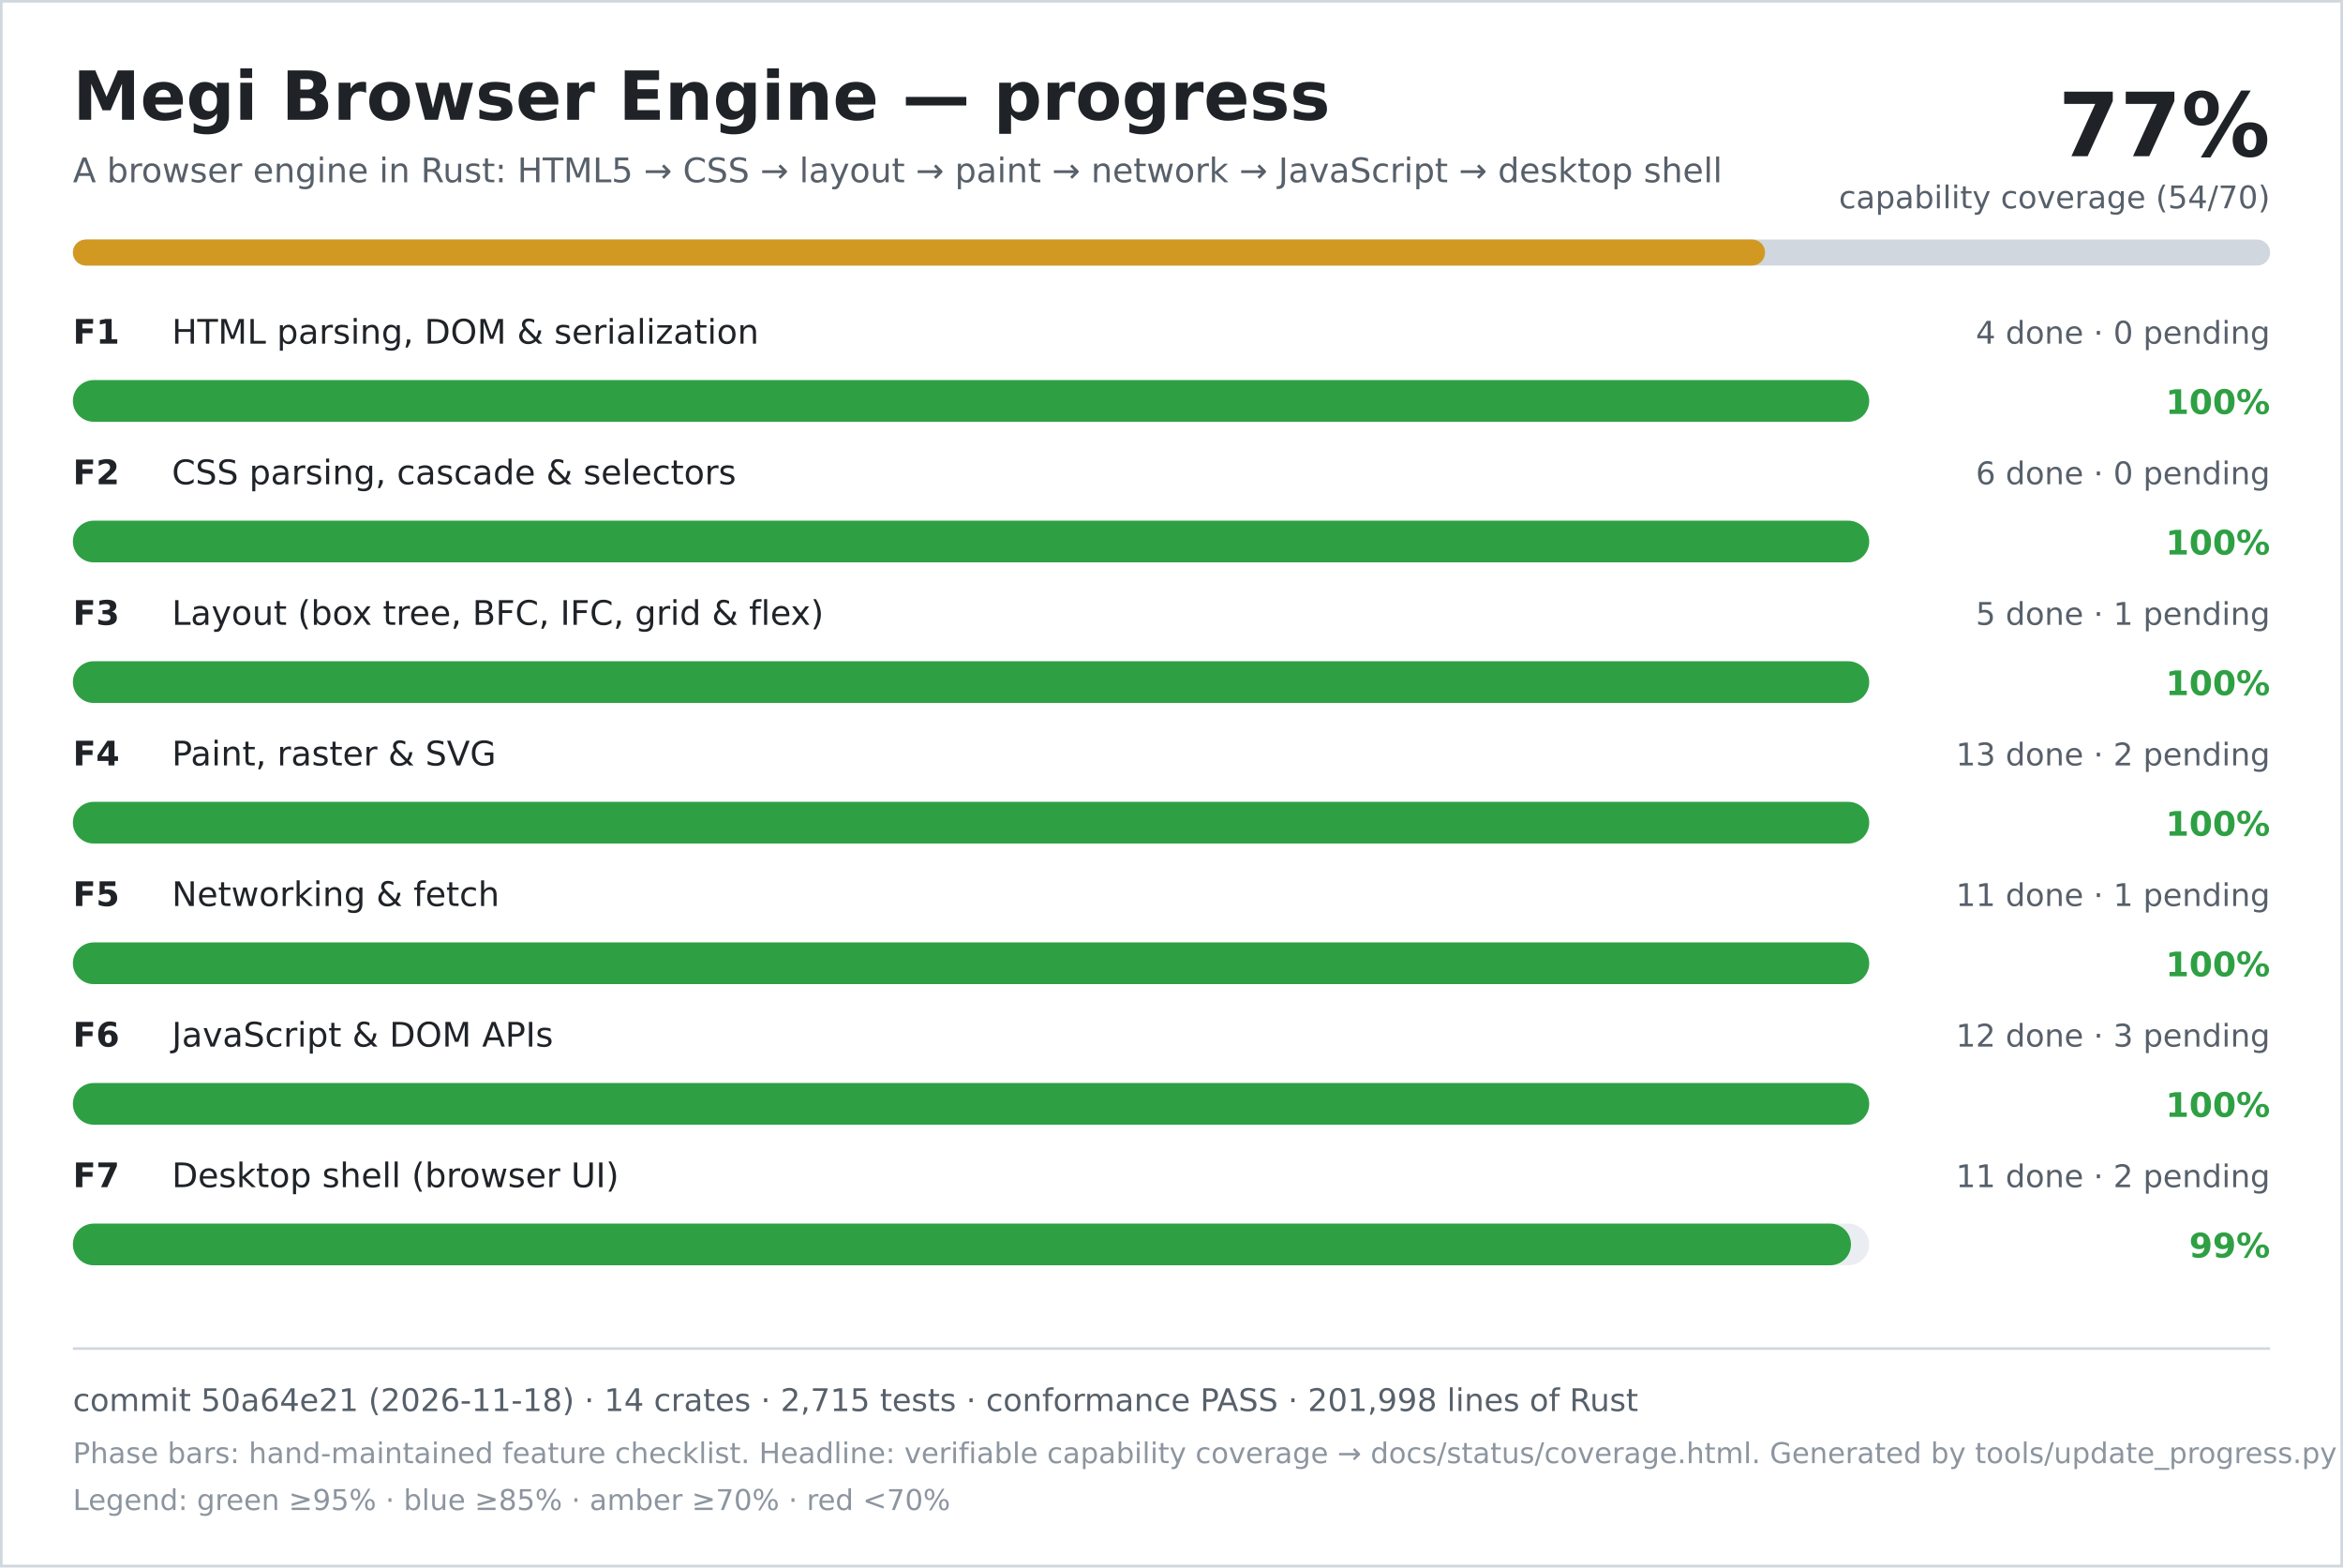
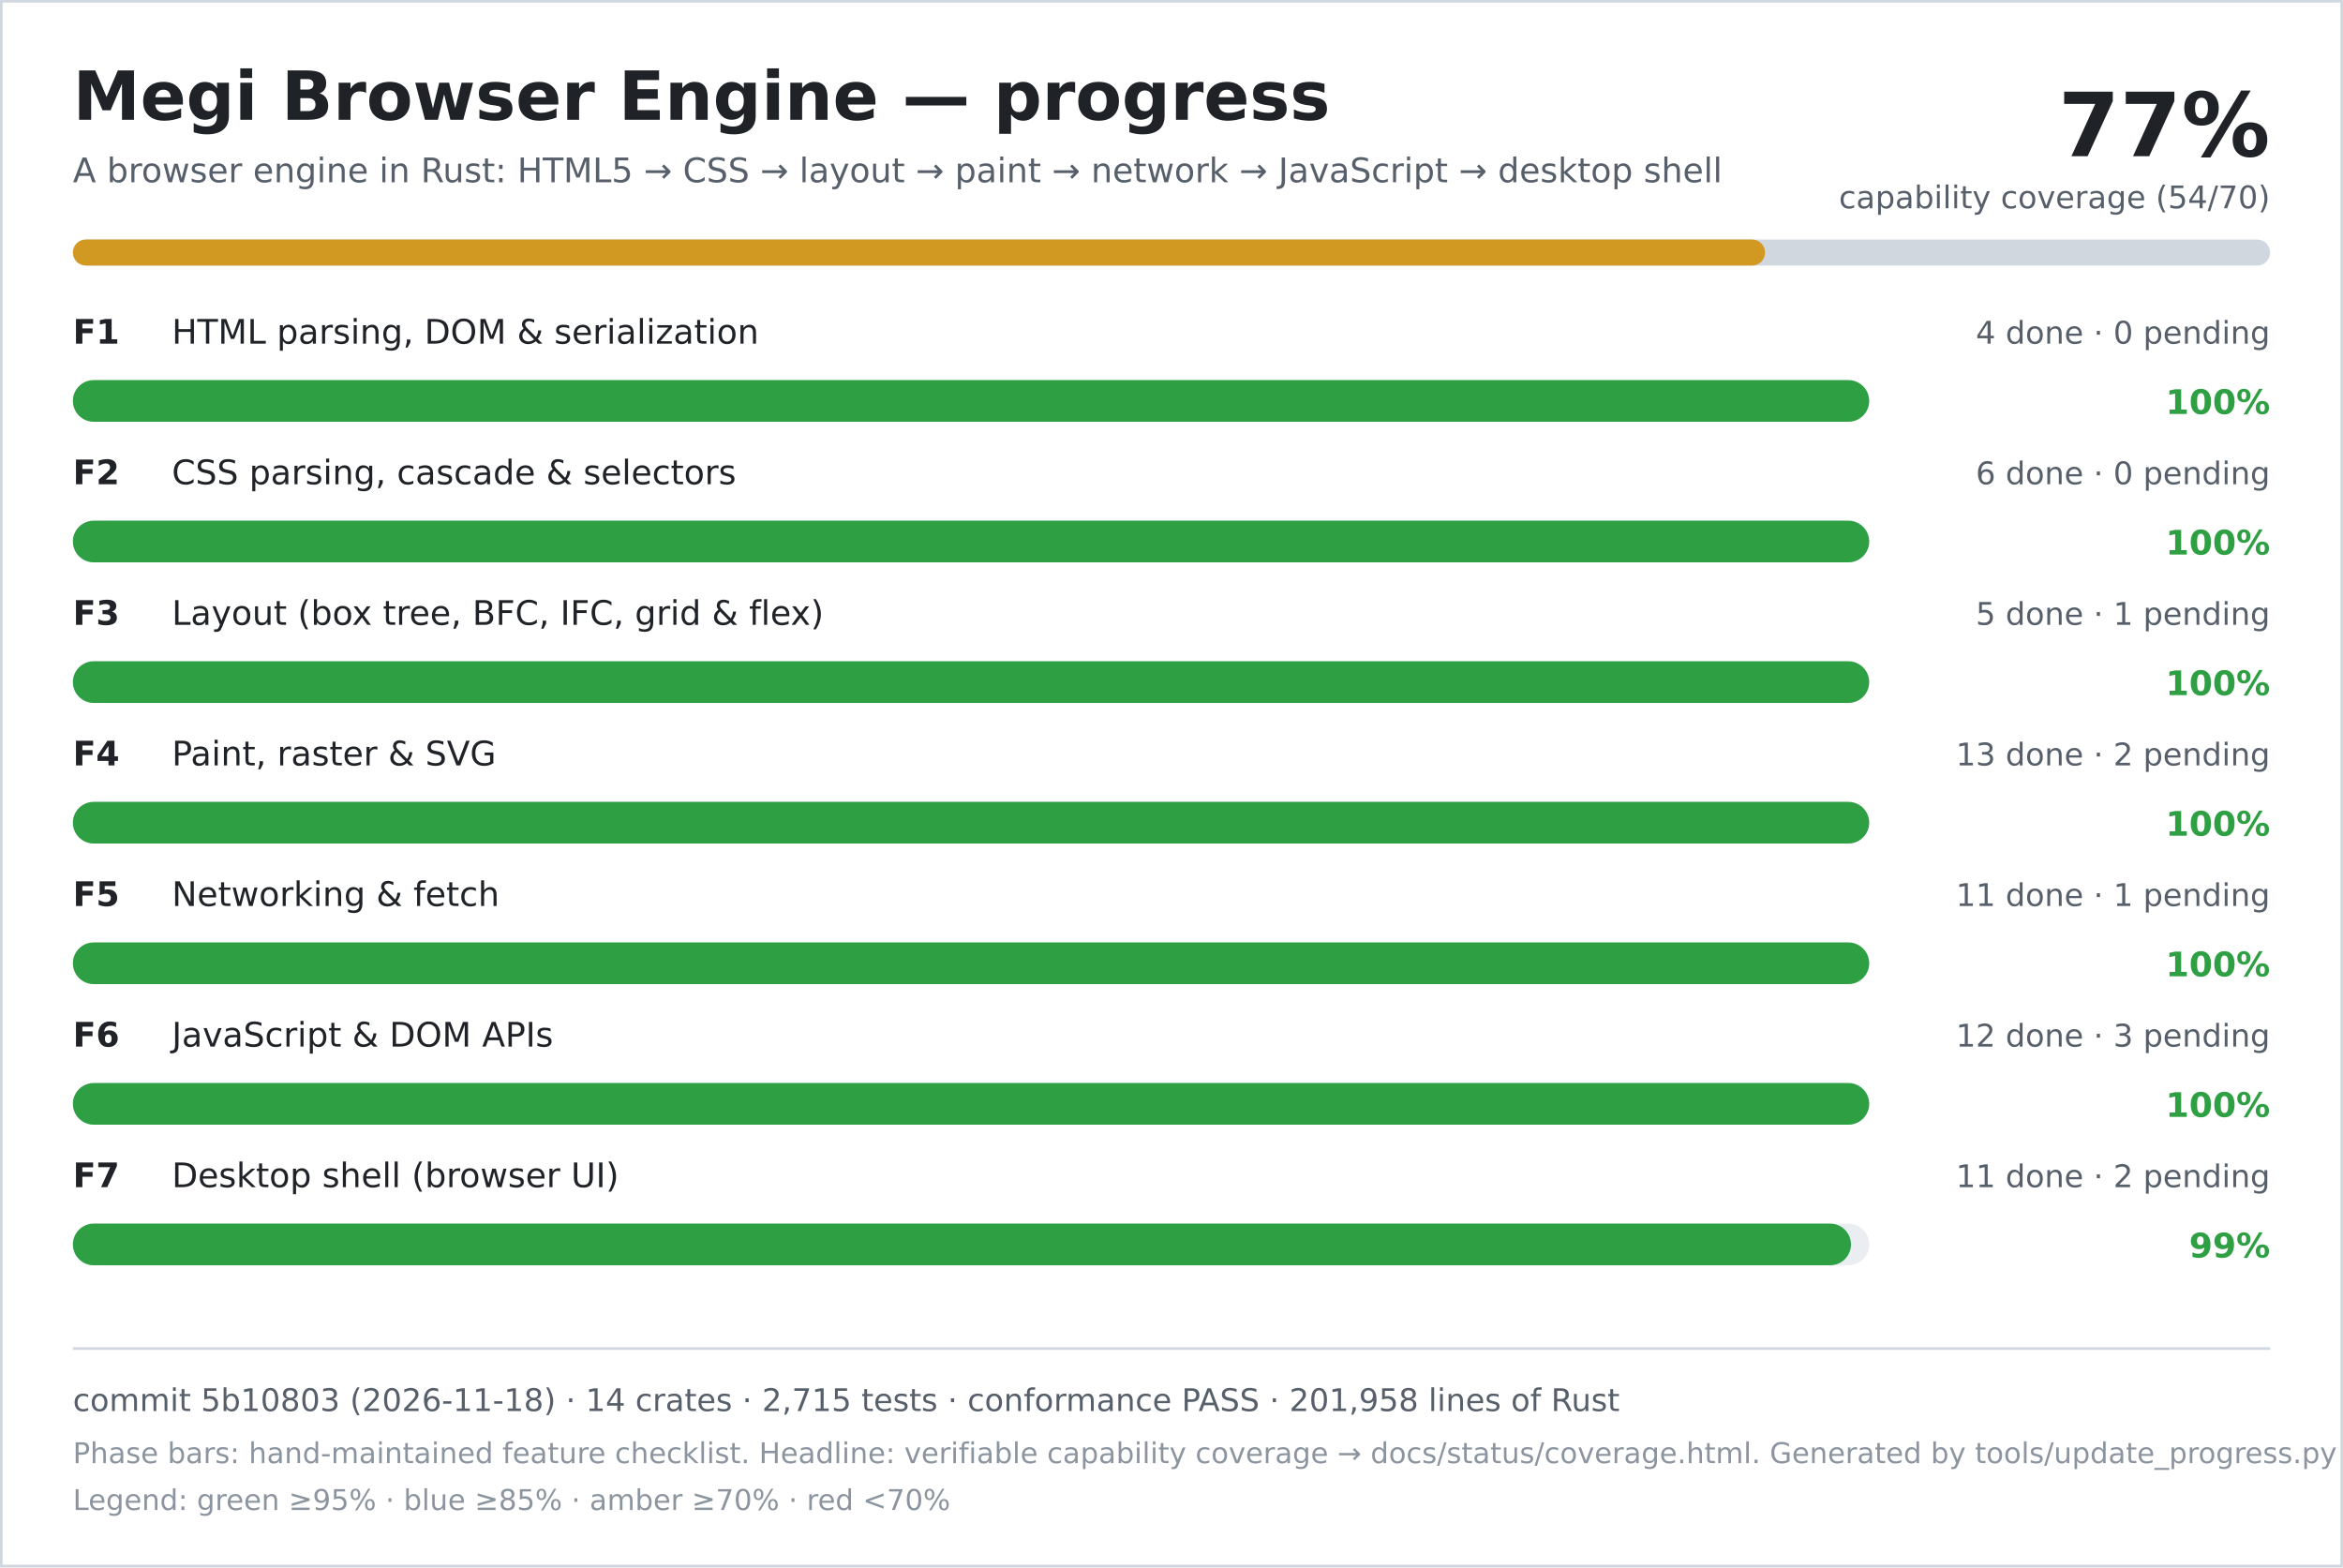
<svg xmlns="http://www.w3.org/2000/svg" width="900" height="602" viewBox="0 0 900 602" role="img" aria-labelledby="title desc">
  <rect width="900" height="602" fill="#ffffff" />
  <rect x="0.5" y="0.5" width="899" height="601" fill="none" stroke="#d0d7de" />
  <text x="28" y="46" font-family="DejaVu Sans, Verdana, sans-serif" font-size="26" font-weight="700" fill="#1f2328">Megi Browser Engine — progress</text>
  <text x="28" y="70" font-family="DejaVu Sans, Verdana, sans-serif" font-size="13" fill="#57606a">A browser engine in Rust: HTML5 → CSS → layout → paint → network → JavaScript → desktop shell</text>
  <text x="872" y="60" text-anchor="end" font-family="DejaVu Sans, Verdana, sans-serif" font-size="34" font-weight="700" fill="#1f2328">77%</text>
  <text x="872" y="80" text-anchor="end" font-family="DejaVu Sans, Verdana, sans-serif" font-size="12" fill="#57606a">capability coverage (54/70)</text>
  <rect x="28" y="92" width="844" height="10" rx="5" fill="#d0d7de" />
  <rect x="28" y="92" width="650" height="10" rx="5" fill="#d29922" />
  <text x="28" y="132" font-family="DejaVu Sans, Verdana, sans-serif" font-size="13" font-weight="700" fill="#1f2328">F1</text>
  <text x="66" y="132" font-family="DejaVu Sans, Verdana, sans-serif" font-size="13" fill="#1f2328">HTML parsing, DOM &amp; serialization</text>
  <text x="872" y="132" text-anchor="end" font-family="DejaVu Sans, Verdana, sans-serif" font-size="12" fill="#57606a">4 done · 0 pending</text>
  <rect x="28" y="146" width="690" height="16" rx="8" fill="#eaeef2" />
  <rect x="28" y="146" width="690" height="16" rx="8" fill="#2ea043" />
  <text x="872" y="159" text-anchor="end" font-family="DejaVu Sans, Verdana, sans-serif" font-size="13" font-weight="700" fill="#2ea043">100%</text>
  <text x="28" y="186" font-family="DejaVu Sans, Verdana, sans-serif" font-size="13" font-weight="700" fill="#1f2328">F2</text>
  <text x="66" y="186" font-family="DejaVu Sans, Verdana, sans-serif" font-size="13" fill="#1f2328">CSS parsing, cascade &amp; selectors</text>
  <text x="872" y="186" text-anchor="end" font-family="DejaVu Sans, Verdana, sans-serif" font-size="12" fill="#57606a">6 done · 0 pending</text>
  <rect x="28" y="200" width="690" height="16" rx="8" fill="#eaeef2" />
  <rect x="28" y="200" width="690" height="16" rx="8" fill="#2ea043" />
  <text x="872" y="213" text-anchor="end" font-family="DejaVu Sans, Verdana, sans-serif" font-size="13" font-weight="700" fill="#2ea043">100%</text>
  <text x="28" y="240" font-family="DejaVu Sans, Verdana, sans-serif" font-size="13" font-weight="700" fill="#1f2328">F3</text>
  <text x="66" y="240" font-family="DejaVu Sans, Verdana, sans-serif" font-size="13" fill="#1f2328">Layout (box tree, BFC, IFC, grid &amp; flex)</text>
  <text x="872" y="240" text-anchor="end" font-family="DejaVu Sans, Verdana, sans-serif" font-size="12" fill="#57606a">5 done · 1 pending</text>
  <rect x="28" y="254" width="690" height="16" rx="8" fill="#eaeef2" />
  <rect x="28" y="254" width="690" height="16" rx="8" fill="#2ea043" />
  <text x="872" y="267" text-anchor="end" font-family="DejaVu Sans, Verdana, sans-serif" font-size="13" font-weight="700" fill="#2ea043">100%</text>
  <text x="28" y="294" font-family="DejaVu Sans, Verdana, sans-serif" font-size="13" font-weight="700" fill="#1f2328">F4</text>
  <text x="66" y="294" font-family="DejaVu Sans, Verdana, sans-serif" font-size="13" fill="#1f2328">Paint, raster &amp; SVG</text>
  <text x="872" y="294" text-anchor="end" font-family="DejaVu Sans, Verdana, sans-serif" font-size="12" fill="#57606a">13 done · 2 pending</text>
  <rect x="28" y="308" width="690" height="16" rx="8" fill="#eaeef2" />
  <rect x="28" y="308" width="690" height="16" rx="8" fill="#2ea043" />
  <text x="872" y="321" text-anchor="end" font-family="DejaVu Sans, Verdana, sans-serif" font-size="13" font-weight="700" fill="#2ea043">100%</text>
  <text x="28" y="348" font-family="DejaVu Sans, Verdana, sans-serif" font-size="13" font-weight="700" fill="#1f2328">F5</text>
  <text x="66" y="348" font-family="DejaVu Sans, Verdana, sans-serif" font-size="13" fill="#1f2328">Networking &amp; fetch</text>
  <text x="872" y="348" text-anchor="end" font-family="DejaVu Sans, Verdana, sans-serif" font-size="12" fill="#57606a">11 done · 1 pending</text>
  <rect x="28" y="362" width="690" height="16" rx="8" fill="#eaeef2" />
  <rect x="28" y="362" width="690" height="16" rx="8" fill="#2ea043" />
  <text x="872" y="375" text-anchor="end" font-family="DejaVu Sans, Verdana, sans-serif" font-size="13" font-weight="700" fill="#2ea043">100%</text>
  <text x="28" y="402" font-family="DejaVu Sans, Verdana, sans-serif" font-size="13" font-weight="700" fill="#1f2328">F6</text>
  <text x="66" y="402" font-family="DejaVu Sans, Verdana, sans-serif" font-size="13" fill="#1f2328">JavaScript &amp; DOM APIs</text>
  <text x="872" y="402" text-anchor="end" font-family="DejaVu Sans, Verdana, sans-serif" font-size="12" fill="#57606a">12 done · 3 pending</text>
  <rect x="28" y="416" width="690" height="16" rx="8" fill="#eaeef2" />
  <rect x="28" y="416" width="690" height="16" rx="8" fill="#2ea043" />
  <text x="872" y="429" text-anchor="end" font-family="DejaVu Sans, Verdana, sans-serif" font-size="13" font-weight="700" fill="#2ea043">100%</text>
  <text x="28" y="456" font-family="DejaVu Sans, Verdana, sans-serif" font-size="13" font-weight="700" fill="#1f2328">F7</text>
  <text x="66" y="456" font-family="DejaVu Sans, Verdana, sans-serif" font-size="13" fill="#1f2328">Desktop shell (browser UI)</text>
  <text x="872" y="456" text-anchor="end" font-family="DejaVu Sans, Verdana, sans-serif" font-size="12" fill="#57606a">11 done · 2 pending</text>
  <rect x="28" y="470" width="690" height="16" rx="8" fill="#eaeef2" />
  <rect x="28" y="470" width="683" height="16" rx="8" fill="#2ea043" />
  <text x="872" y="483" text-anchor="end" font-family="DejaVu Sans, Verdana, sans-serif" font-size="13" font-weight="700" fill="#2ea043">99%</text>
  <line x1="28" y1="518" x2="872" y2="518" stroke="#d0d7de" />
-   <text x="28" y="542" font-family="DejaVu Sans, Verdana, sans-serif" font-size="12" fill="#57606a">commit 50a64e21 (2026-11-18) · 14 crates · 2,715 tests · conformance PASS · 201,998 lines of Rust</text>
+   <text x="28" y="542" font-family="DejaVu Sans, Verdana, sans-serif" font-size="12" fill="#57606a">commit 5b10803 (2026-11-18) · 14 crates · 2,715 tests · conformance PASS · 201,958 lines of Rust</text>
  <text x="28" y="562" font-family="DejaVu Sans, Verdana, sans-serif" font-size="11" fill="#8c959f">Phase bars: hand-maintained feature checklist. Headline: verifiable capability coverage → docs/status/coverage.html. Generated by tools/update_progress.py — do not edit.</text>
  <text x="28" y="580" font-family="DejaVu Sans, Verdana, sans-serif" font-size="11" fill="#8c959f">Legend: green ≥95% · blue ≥85% · amber ≥70% · red &lt;70%</text>
</svg>
